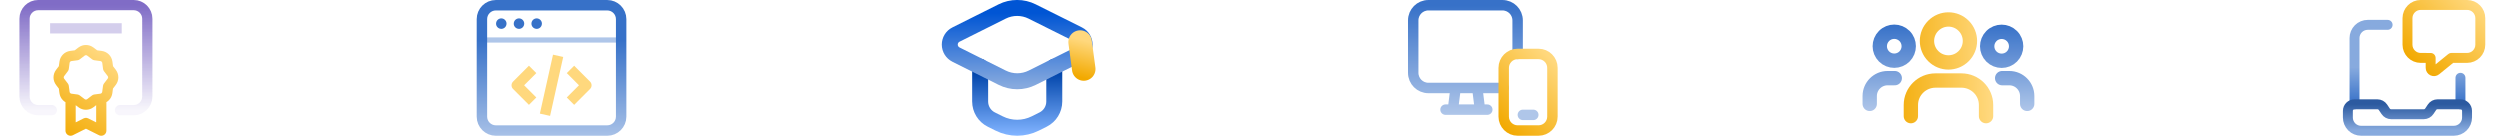
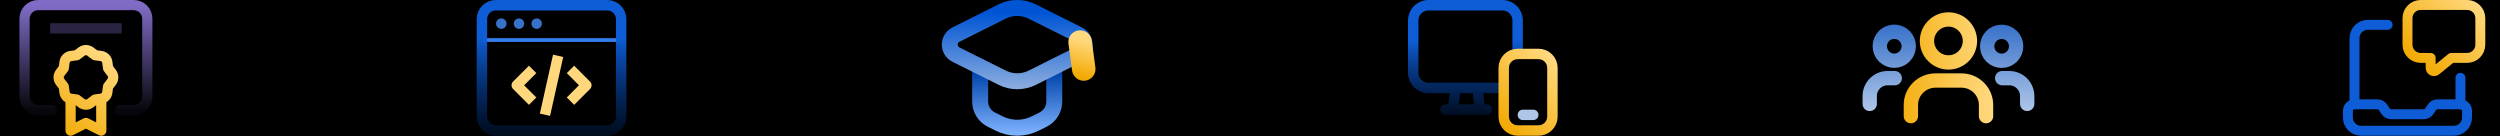
<svg xmlns="http://www.w3.org/2000/svg" xmlns:xlink="http://www.w3.org/1999/xlink" width="98.215mm" height="5.333mm" viewBox="0 0 98.215 5.333" version="1.1" id="svg8">
  <defs id="defs2">
+     <linearGradient gradientTransform="matrix(0.130021,0,0,0.130021,83.63875,50.04743)" id="linearGradient910" x1="39.972" y1="41.92" x2="39.972" y2="36.08" gradientUnits="userSpaceOnUse">
+       <stop style="stop-color:#0140a0;stop-opacity:0.22" stop-color="#04D361" stop-opacity="0.25" id="stop906" />
+       <stop style="stop-color:#0e5dd6;stop-opacity:1" offset="1" stop-color="#04D361" id="stop908" />
+     </linearGradient>
    <linearGradient id="linearGradient1115">
      <stop style="stop-color:#3771c8;stop-opacity:1" offset="0" id="stop1111" />
      <stop style="stop-color:#afc6e9;stop-opacity:1" offset="1" id="stop1113" />
    </linearGradient>
    <linearGradient id="linearGradient1703">
      <stop style="stop-color:#0044aa;stop-opacity:1" offset="0" id="stop1699" />
      <stop style="stop-color:#80b3ff;stop-opacity:1" offset="1" id="stop1701" />
    </linearGradient>
    <linearGradient gradientTransform="matrix(0.1527031,0,0,0.1527031,69.88785,77.6657)" id="linearGradient1681" x1="19" y1="6" x2="19" y2="37.513" gradientUnits="userSpaceOnUse">
      <stop style="stop-color:#0055d4;stop-opacity:1" stop-color="#8257E5" id="stop1677" />
      <stop style="stop-color:#87aade;stop-opacity:1" offset="1" stop-color="#2B2146" id="stop1679" />
-     </linearGradient>
-     <linearGradient id="linearGradient1088">
-       <stop id="stop1084" offset="0" style="stop-color:#3771c8;stop-opacity:1" />
-       <stop id="stop1086" offset="1" style="stop-color:#afc6e9;stop-opacity:1" />
    </linearGradient>
    <linearGradient gradientUnits="userSpaceOnUse" y2="4.427" x2="2.844" y1="3.891" x1="17.25" id="paint0_linear_1092_45753" gradientTransform="matrix(0.2645833,0,0,0.2645833,5.801908,49.59297)">
      <stop id="stop874" stop-color="#FF9D57" style="stop-color:#ffd87d;stop-opacity:1" />
      <stop id="stop876" stop-color="#F94144" offset="1" style="stop-color:#f2a900;stop-opacity:1" />
    </linearGradient>
    <linearGradient gradientUnits="userSpaceOnUse" y2="42" x2="24" y1="6" x1="24" id="paint0_linear_8585_31914" gradientTransform="matrix(0.2645833,0,0,0.2645833,58.59649,29.79494)" spreadMethod="pad">
      <stop id="stop933" stop-color="#8257E5" />
      <stop id="stop935" stop-color="#2B2146" offset="1" />
    </linearGradient>
    <linearGradient gradientUnits="userSpaceOnUse" y2="22.017" x2="25.556" y1="35.83" x1="25.556" id="paint1_linear_8585_31914" gradientTransform="matrix(0.2645833,0,0,0.2645833,58.59649,29.79494)">
      <stop id="stop938" stop-opacity="0.25" stop-color="#04D361" />
      <stop id="stop940" stop-color="#04D361" offset="1" />
    </linearGradient>
    <linearGradient gradientUnits="userSpaceOnUse" y2="25.509" x2="33.996" y1="32.415" x1="33.996" id="paint2_linear_8585_31914" gradientTransform="matrix(0.2645833,0,0,0.2645833,58.59649,29.79494)">
      <stop id="stop943" stop-opacity="0.25" stop-color="#04D361" />
      <stop id="stop945" stop-color="#04D361" offset="1" />
    </linearGradient>
    <linearGradient gradientUnits="userSpaceOnUse" y2="25.509" x2="17.496" y1="32.415" x1="17.496" id="paint3_linear_8585_31914" gradientTransform="matrix(0.2645833,0,0,0.2645833,58.59649,29.79494)">
      <stop id="stop948" stop-opacity="0.25" stop-color="#04D361" />
      <stop id="stop950" stop-color="#04D361" offset="1" />
    </linearGradient>
    <linearGradient xlink:href="#paint0_linear_1092_45753" id="linearGradient1016" x1="67.917" y1="35.129" x2="62.243" y2="38.169" gradientUnits="userSpaceOnUse" />
    <linearGradient xlink:href="#paint0_linear_1092_45753" id="linearGradient1030" gradientUnits="userSpaceOnUse" x1="67.917" y1="35.129" x2="62.243" y2="38.169" />
    <linearGradient xlink:href="#paint0_linear_1092_45753" id="linearGradient1032" gradientUnits="userSpaceOnUse" x1="67.917" y1="35.129" x2="62.243" y2="38.169" />
    <linearGradient xlink:href="#paint0_linear_1092_45753" id="linearGradient1034" gradientUnits="userSpaceOnUse" x1="67.917" y1="35.129" x2="62.243" y2="38.169" />
-     <linearGradient xlink:href="#linearGradient1088" id="linearGradient1082" gradientUnits="userSpaceOnUse" x1="67.787" y1="32.446" x2="67.787" y2="36.146" gradientTransform="matrix(1.08279,0,0,1.08279,-59.95437,16.82182)" />
+     <linearGradient xlink:href="#linearGradient910" id="linearGradient1082" gradientUnits="userSpaceOnUse" x1="69.94" y1="35.721" x2="69.94" y2="32.344" gradientTransform="matrix(1.08279,0,0,1.08279,-59.95437,16.82182)" />
    <linearGradient xlink:href="#paint0_linear_1092_45753" id="linearGradient1090" gradientUnits="userSpaceOnUse" gradientTransform="matrix(0.2812599,0,0,0.2812599,65.09244,49.45019)" x1="17.25" y1="3.891" x2="2.844" y2="4.427" />
-     <linearGradient gradientUnits="userSpaceOnUse" y2="37.513" x2="19" y1="6" x1="19" id="paint0_linear_8592_32138" gradientTransform="matrix(0.136742,0,0,0.136742,46.89275,49.75733)">
+     <linearGradient gradientUnits="userSpaceOnUse" y2="37.513" x2="19" y1="6" x1="19" id="paint0_linear_8592_32138" gradientTransform="matrix(0.136742,0,0,0.136742,46.89275,49.75733)" spreadMethod="pad">
      <stop id="stop1168" stop-color="#8257E5" style="stop-color:#3771c8;stop-opacity:1" />
      <stop id="stop1170" stop-color="#2B2146" offset="1" style="stop-color:#afc6e9;stop-opacity:1" />
    </linearGradient>
    <linearGradient gradientUnits="userSpaceOnUse" y2="20.027" x2="43.982" y1="41.733" x1="43.982" id="paint1_linear_8592_32138" gradientTransform="matrix(0.2645833,0,0,0.2645833,65.46548,75.95952)" spreadMethod="pad">
      <stop id="stop1173" stop-opacity="0.25" stop-color="#04D361" />
      <stop id="stop1175" stop-color="#04D361" offset="1" />
    </linearGradient>
    <linearGradient xlink:href="#paint0_linear_1092_45753" id="linearGradient1210" gradientUnits="userSpaceOnUse" gradientTransform="matrix(0.136742,0,0,0.136742,46.89275,49.75733)" x1="47.156" y1="24.663" x2="29.922" y2="41.897" spreadMethod="pad" />
    <linearGradient gradientUnits="userSpaceOnUse" y2="34.014" x2="22.009" y1="22.862" x1="22.009" id="paint0_linear_8592_32185" gradientTransform="matrix(0.130021,0,0,0.130021,83.63875,50.04743)">
      <stop id="stop1250" stop-color="#8257E5" style="stop-color:#87aade;stop-opacity:1" />
      <stop id="stop1252" stop-color="#2B2146" offset="1" style="stop-color:#3771c8;stop-opacity:1" />
    </linearGradient>
-     <linearGradient gradientUnits="userSpaceOnUse" y2="34.024" x2="39.972" y1="41.92" x1="39.972" id="paint1_linear_8592_32185" gradientTransform="matrix(0.130021,0,0,0.130021,83.63875,50.04743)">
-       <stop id="stop1255" stop-opacity="0.25" stop-color="#04D361" style="stop-color:#87aade;stop-opacity:1" />
+     <linearGradient gradientUnits="userSpaceOnUse" y2="36.08" x2="39.972" y1="41.92" x1="39.972" id="paint1_linear_8592_32185" gradientTransform="matrix(0.130021,0,0,0.130021,83.63875,50.04743)" xlink:href="#paint0_linear_8592_32166">
+       <stop id="stop1255" stop-opacity="0.25" stop-color="#04D361" style="stop-color:#23477e;stop-opacity:0.221" />
      <stop id="stop1257" stop-color="#04D361" offset="1" style="stop-color:#2c5aa0;stop-opacity:1" />
    </linearGradient>
    <linearGradient xlink:href="#paint0_linear_1092_45753" id="linearGradient1288" x1="47.927" y1="25.026" x2="43.11" y2="30.081" gradientUnits="userSpaceOnUse" gradientTransform="matrix(0.4914179,0,0,0.4914179,65.67858,38.22348)" />
    <linearGradient gradientUnits="userSpaceOnUse" y2="21.406" x2="32.989" y1="44.722" x1="32.989" id="paint0_linear_8592_32166" gradientTransform="matrix(-0.2645833,0,0,0.2645833,-35.44458,65.3066)">
      <stop id="stop1347" stop-opacity="0.25" stop-color="#04D361" />
      <stop id="stop1349" stop-color="#04D361" offset="1" />
    </linearGradient>
    <linearGradient gradientUnits="userSpaceOnUse" y2="39.006" x2="25" y1="8.179" x1="25" id="paint1_linear_8592_32166" gradientTransform="matrix(0.2645833,0,0,0.2645833,-48.67462,65.3066)">
      <stop id="stop1352" stop-color="#8257E5" style="stop-color:#806cc6;stop-opacity:1" />
      <stop id="stop1354" stop-color="#2B2146" offset="1" style="stop-color:#806cc6;stop-opacity:0.059" />
    </linearGradient>
    <linearGradient xlink:href="#paint0_linear_1092_45753" id="linearGradient1379" gradientUnits="userSpaceOnUse" gradientTransform="matrix(-0.2645833,0,0,0.2645833,-35.44458,65.3066)" x1="18.401" y1="23.542" x2="34.506" y2="46.508" />
    <linearGradient gradientTransform="matrix(0.1797079,0,0,0.1797079,21.99599,42.85456)" xlink:href="#linearGradient1681" id="linearGradient850" x1="54.171" y1="44.496" x2="54.171" y2="60.733" gradientUnits="userSpaceOnUse" />
    <linearGradient xlink:href="#paint0_linear_1092_45753" id="linearGradient1689" x1="33.172" y1="52.123" x2="32.648" y2="53.431" gradientUnits="userSpaceOnUse" gradientTransform="matrix(1.024632,-0.1373566,0.1384867,1.033062,-6.538617,2.67926)" />
    <linearGradient xlink:href="#linearGradient1703" id="linearGradient1705" x1="30.258" y1="53.201" x2="30.258" y2="55.603" gradientUnits="userSpaceOnUse" gradientTransform="matrix(1.033798,0,0,1.033798,0.5566944,-1.776358)" />
    <linearGradient xlink:href="#linearGradient1115" id="linearGradient1117" x1="68.468" y1="51.339" x2="68.468" y2="54.739" gradientUnits="userSpaceOnUse" />
+     <linearGradient xlink:href="#linearGradient910" id="linearGradient911" x1="86.5" y1="55.706" x2="86.5" y2="54.668" gradientUnits="userSpaceOnUse" />
+     <linearGradient xlink:href="#linearGradient910" id="linearGradient926" gradientUnits="userSpaceOnUse" gradientTransform="matrix(0.136742,0,0,0.136742,46.89275,49.75733)" x1="28.675" y1="37.521" x2="28.675" y2="16.161" spreadMethod="pad" />
  </defs>
  <g id="layer1" transform="translate(8.079606,-50.37267)">
+     <rect style="opacity:1;vector-effect:none;fill:#000000;fill-opacity:1;stroke:none;stroke-width:0.223;stroke-linecap:round;stroke-linejoin:round;stroke-miterlimit:4;stroke-dasharray:none;stroke-dashoffset:0;stroke-opacity:1;paint-order:normal" id="rect904" width="129.225" height="30.736" x="-24.249" y="40.739" rx="0" ry="0" />
    <rect y="50.373" x="65.092" height="5.333" width="6.75" id="rect1297" style="opacity:1;vector-effect:none;fill:none;fill-opacity:1;stroke:none;stroke-width:0.6;stroke-linecap:round;stroke-linejoin:round;stroke-miterlimit:4;stroke-dasharray:none;stroke-dashoffset:0;stroke-opacity:0.574;paint-order:normal" />
    <path style="fill:none;stroke:url(#linearGradient1117);stroke-width:0.563;stroke-linecap:round;stroke-linejoin:round;stroke-opacity:1" d="m 71.561,54.454 v -0.308 c 0,-0.388 -0.315,-0.703 -0.703,-0.703 h -0.281 m -5.203,1.011 v -0.308 c 0,-0.388 0.315,-0.703 0.703,-0.703 0,0 0.193,0 0.281,0 m 0.383,-1.657 c 0.222,0.222 0.222,0.582 0,0.805 -0.222,0.222 -0.582,0.222 -0.805,0 -0.222,-0.222 -0.222,-0.582 0,-0.805 0.222,-0.222 0.582,-0.222 0.805,0 z m 4.219,0.003 c 0.222,0.222 0.222,0.582 0,0.805 -0.222,0.222 -0.582,0.222 -0.805,0 -0.222,-0.222 -0.222,-0.582 0,-0.805 0.222,-0.222 0.582,-0.222 0.805,0 z" id="path870" />
    <path style="fill:none;stroke:url(#linearGradient1090);stroke-width:0.563;stroke-linecap:round;stroke-linejoin:round" d="m 69.944,54.935 v -0.439 c 0,-0.53 -0.433,-0.96 -0.968,-0.96 h -1.017 c -0.535,0 -0.968,0.43 -0.968,0.96 v 0.439 m 2.073,-3.55 c 0.33,0.33 0.33,0.864 0,1.193 -0.329,0.33 -0.864,0.33 -1.193,0 -0.33,-0.33 -0.33,-0.864 0,-1.193 0.33,-0.33 0.864,-0.33 1.193,0 z" id="path872" />
-     <rect style="opacity:1;vector-effect:none;fill:none;fill-opacity:1;stroke:none;stroke-width:0.6;stroke-linecap:round;stroke-linejoin:round;stroke-miterlimit:4;stroke-dasharray:none;stroke-dashoffset:0;stroke-opacity:0.574;paint-order:normal" id="rect1295" width="6.75" height="5.333" x="10.213" y="50.373" />
-     <path style="clip-rule:evenodd;fill:none;fill-rule:evenodd;stroke-width:0.41;stroke-linecap:round;stroke-linejoin:round" d="m 15.776,55.501 h -4.376 c -0.302,0 -0.547,-0.245 -0.547,-0.547 v -3.829 c 0,-0.302 0.245,-0.547 0.547,-0.547 h 4.376 c 0.302,0 0.547,0.245 0.547,0.547 v 3.829 c 0,0.302 -0.245,0.547 -0.547,0.547 z" id="path917" />
-     <path style="fill:none;stroke:#afc6e9;stroke-width:0.204;stroke-linejoin:round;stroke-miterlimit:4;stroke-dasharray:none;stroke-opacity:1" d="m 10.854,51.945 h 5.47" id="path915" />
-     <path style="clip-rule:evenodd;fill:none;fill-rule:evenodd;stroke:url(#linearGradient1082);stroke-width:0.41;stroke-linecap:round;stroke-linejoin:round;stroke-opacity:1" d="m 15.776,55.501 h -4.376 c -0.302,0 -0.547,-0.245 -0.547,-0.547 v -3.829 c 0,-0.302 0.245,-0.547 0.547,-0.547 h 4.376 c 0.302,0 0.547,0.245 0.547,0.547 v 3.829 c 0,0.302 -0.245,0.547 -0.547,0.547 z" id="path919" />
-     <path style="fill:none;stroke:#3771c8;stroke-width:0.41;stroke-linecap:round;stroke-linejoin:round;stroke-opacity:1" d="m 11.614,51.3 c -8.27e-4,0 -0.001,5.68e-4 -0.001,0.001 0,8.27e-4 5.68e-4,0.001 0.001,0.001 8.26e-4,0 0.001,-5.68e-4 0.001,-0.001 0,-8.26e-4 -5.68e-4,-0.001 -0.001,-0.001" id="path921" />
-     <path style="fill:none;stroke:#3771c8;stroke-width:0.41;stroke-linecap:round;stroke-linejoin:round;stroke-opacity:1" d="m 12.309,51.3 c -8.27e-4,0 -0.001,5.68e-4 -0.001,0.001 0,8.27e-4 8.26e-4,0.001 0.001,0.001 8.26e-4,0 0.001,-5.68e-4 0.001,-0.001 0,-8.26e-4 -5.69e-4,-0.001 -0.001,-0.001" id="path923" />
-     <path style="fill:none;stroke:#3771c8;stroke-width:0.41;stroke-linecap:round;stroke-linejoin:round;stroke-opacity:1" d="m 13.004,51.3 c -8.27e-4,0 -0.001,5.68e-4 -0.001,0.001 0,8.27e-4 5.68e-4,0.001 0.001,0.001 8.27e-4,0 0.001,-5.68e-4 0.001,-0.001 0,-8.26e-4 -5.68e-4,-0.001 -0.001,-0.001" id="path925" />
-     <g id="g1000" style="fill:none;stroke:url(#linearGradient1016)" transform="matrix(0.5168207,0,0,0.5168207,-19.97713,34.35869)">
-       <path id="path927" d="m 65.359,35.616 -0.826,3.704" style="fill:none;stroke:url(#linearGradient1030);stroke-width:0.794;stroke-linecap:square;stroke-linejoin:round" />
-       <path id="path929" d="m 66.666,36.542 0.926,0.926 -0.926,0.926" style="fill:none;stroke:url(#linearGradient1032);stroke-width:0.794;stroke-linecap:square;stroke-linejoin:round" />
-       <path id="path931" d="m 63.227,38.394 -0.926,-0.926 0.926,-0.926" style="fill:none;stroke:url(#linearGradient1034);stroke-width:0.794;stroke-linecap:square;stroke-linejoin:round" />
+     <g id="g924">
+       <rect y="50.373" x="10.213" height="5.333" width="6.75" id="rect1295" style="opacity:1;vector-effect:none;fill:none;fill-opacity:1;stroke:none;stroke-width:0.6;stroke-linecap:round;stroke-linejoin:round;stroke-miterlimit:4;stroke-dasharray:none;stroke-dashoffset:0;stroke-opacity:0.574;paint-order:normal" />
+       <path id="path917" d="m 15.776,55.501 h -4.376 c -0.302,0 -0.547,-0.245 -0.547,-0.547 v -3.829 c 0,-0.302 0.245,-0.547 0.547,-0.547 h 4.376 c 0.302,0 0.547,0.245 0.547,0.547 v 3.829 c 0,0.302 -0.245,0.547 -0.547,0.547 z" style="clip-rule:evenodd;fill:none;fill-rule:evenodd;stroke-width:0.41;stroke-linecap:round;stroke-linejoin:round" />
+       <path id="path915" d="m 10.854,51.945 h 5.47" style="fill:none;stroke:#337deb;stroke-width:0.15;stroke-linejoin:round;stroke-miterlimit:4;stroke-dasharray:none;stroke-opacity:1;fill-opacity:1" />
+       <path id="path919" d="m 15.776,55.501 h -4.376 c -0.302,0 -0.547,-0.245 -0.547,-0.547 v -3.829 c 0,-0.302 0.245,-0.547 0.547,-0.547 h 4.376 c 0.302,0 0.547,0.245 0.547,0.547 v 3.829 c 0,0.302 -0.245,0.547 -0.547,0.547 z" style="clip-rule:evenodd;fill:none;fill-rule:evenodd;stroke:url(#linearGradient1082);stroke-width:0.41;stroke-linecap:round;stroke-linejoin:round;stroke-opacity:1" />
+       <path id="path921" d="m 11.614,51.3 c -8.27e-4,0 -0.001,5.68e-4 -0.001,0.001 0,8.27e-4 5.68e-4,0.001 0.001,0.001 8.26e-4,0 0.001,-5.68e-4 0.001,-0.001 0,-8.26e-4 -5.68e-4,-0.001 -0.001,-0.001" style="fill:none;stroke:#3771c8;stroke-width:0.41;stroke-linecap:round;stroke-linejoin:round;stroke-opacity:1" />
+       <path id="path923" d="m 12.309,51.3 c -8.27e-4,0 -0.001,5.68e-4 -0.001,0.001 0,8.27e-4 8.26e-4,0.001 0.001,0.001 8.26e-4,0 0.001,-5.68e-4 0.001,-0.001 0,-8.26e-4 -5.69e-4,-0.001 -0.001,-0.001" style="fill:none;stroke:#3771c8;stroke-width:0.41;stroke-linecap:round;stroke-linejoin:round;stroke-opacity:1" />
+       <path id="path925" d="m 13.004,51.3 c -8.27e-4,0 -0.001,5.68e-4 -0.001,0.001 0,8.27e-4 5.68e-4,0.001 0.001,0.001 8.27e-4,0 0.001,-5.68e-4 0.001,-0.001 0,-8.26e-4 -5.68e-4,-0.001 -0.001,-0.001" style="fill:none;stroke:#3771c8;stroke-width:0.41;stroke-linecap:round;stroke-linejoin:round;stroke-opacity:1" />
+       <g transform="matrix(0.5168207,0,0,0.5168207,-19.97713,34.35869)" style="fill:none;stroke:url(#linearGradient1016)" id="g1000">
+         <path style="fill:none;stroke:url(#linearGradient1030);stroke-width:0.794;stroke-linecap:square;stroke-linejoin:round" d="m 65.359,35.616 -0.826,3.704" id="path927" />
+         <path style="fill:none;stroke:url(#linearGradient1032);stroke-width:0.794;stroke-linecap:square;stroke-linejoin:round" d="m 66.666,36.542 0.926,0.926 -0.926,0.926" id="path929" />
+         <path style="fill:none;stroke:url(#linearGradient1034);stroke-width:0.794;stroke-linecap:square;stroke-linejoin:round" d="m 63.227,38.394 -0.926,-0.926 0.926,-0.926" id="path931" />
+       </g>
    </g>
    <rect style="opacity:1;vector-effect:none;fill:none;fill-opacity:1;stroke:none;stroke-width:0.6;stroke-linecap:round;stroke-linejoin:round;stroke-miterlimit:4;stroke-dasharray:none;stroke-dashoffset:0;stroke-opacity:0.574;paint-order:normal" id="rect1303" width="6.75" height="5.333" x="46.799" y="50.373" />
    <path style="fill:none;stroke-width:0.41;stroke-linecap:round;stroke-linejoin:round" d="m 49.956,53.829 0.107,0.851 m -0.957,-0.851 -0.107,0.851 m -0.29,1.3e-5 h 1.641" id="path1160" />
    <path style="fill:#afc6e9;stroke:#afc6e9;stroke-width:0.41;stroke-linecap:round;stroke-linejoin:round;stroke-miterlimit:4;stroke-dasharray:none" d="M 51.747,54.885 H 52.157" id="path1162" />
-     <path style="fill:none;stroke:url(#paint0_linear_8592_32138);stroke-width:0.41;stroke-linecap:round;stroke-linejoin:round" d="m 49.956,53.829 0.107,0.851 m -0.957,-0.851 -0.107,0.851 m -0.29,1.3e-5 h 1.641 m 0.645,-0.851 h -2.958 c -0.33,0 -0.597,-0.267 -0.597,-0.597 v -2.057 c 0,-0.33 0.267,-0.597 0.597,-0.597 h 2.908 c 0.33,0 0.597,0.267 0.597,0.597 v 1.317" id="path1164" />
+     <path style="fill:none;stroke:url(#linearGradient926);stroke-width:0.41;stroke-linecap:round;stroke-linejoin:round" d="m 49.956,53.829 0.107,0.851 m -0.957,-0.851 -0.107,0.851 m -0.29,1.3e-5 h 1.641 m 0.645,-0.851 h -2.958 c -0.33,0 -0.597,-0.267 -0.597,-0.597 v -2.057 c 0,-0.33 0.267,-0.597 0.597,-0.597 h 2.908 c 0.33,0 0.597,0.267 0.597,0.597 v 1.317" id="path1164" />
    <path style="clip-rule:evenodd;fill:none;fill-rule:evenodd;stroke:url(#linearGradient1210);stroke-width:0.41;stroke-linecap:round;stroke-linejoin:round" d="m 51.542,52.492 h 0.82 c 0.302,0 0.547,0.245 0.547,0.547 v 1.914 c 0,0.302 -0.245,0.547 -0.547,0.547 h -0.82 c -0.302,0 -0.547,-0.245 -0.547,-0.547 V 53.039 c 0,-0.302 0.245,-0.547 0.547,-0.547 z" id="path1166" />
    <rect y="50.373" x="83.385" height="5.333" width="6.75" id="rect1305" style="opacity:1;vector-effect:none;fill:none;fill-opacity:1;stroke:none;stroke-width:0.6;stroke-linecap:round;stroke-linejoin:round;stroke-miterlimit:4;stroke-dasharray:none;stroke-dashoffset:0;stroke-opacity:0.574;paint-order:normal" />
    <path style="clip-rule:evenodd;fill:none;fill-rule:evenodd;stroke:url(#linearGradient1288);stroke-width:0.39;stroke-linecap:round;stroke-linejoin:round" d="m 87.411,52.649 v 0.39 c 0,0.05 0.029,0.096 0.074,0.117 0.045,0.022 0.099,0.015 0.138,-0.017 l 0.603,-0.491 h 0.616 c 0.287,0 0.52,-0.233 0.52,-0.52 v -1.041 c 0,-0.287 -0.233,-0.52 -0.52,-0.52 h -1.821 c -0.287,0 -0.52,0.233 -0.52,0.52 v 1.041 c 0,0.287 0.233,0.52 0.52,0.52 z" id="path1244" />
-     <path style="fill:none;stroke:url(#paint0_linear_8592_32185);stroke-width:0.39;stroke-linecap:round;stroke-linejoin:round" d="m 88.582,54.47 v -1.041 m -4.162,1.041 v -2.601 c -3.7e-5,-0.138 0.055,-0.27 0.152,-0.368 0.098,-0.098 0.23,-0.152 0.368,-0.152 h 0.78" id="path1246" />
-     <path style="clip-rule:evenodd;fill:none;fill-rule:evenodd;stroke:url(#paint1_linear_8592_32185);stroke-width:0.39;stroke-linecap:round;stroke-linejoin:round" d="M 88.582,54.47 H 87.68 c -0.087,-1.3e-5 -0.168,0.043 -0.216,0.116 l -0.106,0.158 c -0.048,0.072 -0.129,0.116 -0.216,0.116 H 85.859 c -0.087,1.3e-5 -0.168,-0.043 -0.216,-0.116 l -0.106,-0.158 c -0.048,-0.072 -0.13,-0.116 -0.217,-0.116 h -0.901 c -0.144,5.2e-5 -0.26,0.116 -0.26,0.26 v 0.26 c 0,0.138 0.055,0.27 0.152,0.368 0.098,0.098 0.23,0.152 0.368,0.152 h 3.642 c 0.138,3.9e-5 0.27,-0.055 0.368,-0.152 0.098,-0.098 0.152,-0.23 0.152,-0.368 v -0.26 c -5.3e-5,-0.144 -0.116,-0.26 -0.26,-0.26 z" id="path1248" />
+     <path style="fill:none;stroke:#0e5dd6;stroke-width:0.39;stroke-linecap:round;stroke-linejoin:round;stroke-opacity:1" d="m 88.582,54.47 v -1.041 m -4.162,1.041 v -2.601 c -3.7e-5,-0.138 0.055,-0.27 0.152,-0.368 0.098,-0.098 0.23,-0.152 0.368,-0.152 h 0.78" id="path1246" />
+     <path style="clip-rule:evenodd;fill:none;fill-rule:evenodd;stroke:url(#linearGradient911);stroke-width:0.39;stroke-linecap:round;stroke-linejoin:round;stroke-miterlimit:4;stroke-dasharray:none" d="M 88.582,54.47 H 87.68 c -0.087,-1.3e-5 -0.168,0.043 -0.216,0.116 l -0.106,0.158 c -0.048,0.072 -0.129,0.116 -0.216,0.116 H 85.859 c -0.087,1.3e-5 -0.168,-0.043 -0.216,-0.116 l -0.106,-0.158 c -0.048,-0.072 -0.13,-0.116 -0.217,-0.116 h -0.901 c -0.144,5.2e-5 -0.26,0.116 -0.26,0.26 v 0.26 c 0,0.138 0.055,0.27 0.152,0.368 0.098,0.098 0.23,0.152 0.368,0.152 h 3.642 c 0.138,3.9e-5 0.27,-0.055 0.368,-0.152 0.098,-0.098 0.152,-0.23 0.152,-0.368 v -0.26 c -5.3e-5,-0.144 -0.116,-0.26 -0.26,-0.26 z" id="path1248" />
    <g id="g1395" transform="translate(0,-7.432417)">
      <rect style="opacity:1;vector-effect:none;fill:none;fill-opacity:1;stroke:none;stroke-width:0.6;stroke-linecap:round;stroke-linejoin:round;stroke-miterlimit:4;stroke-dasharray:none;stroke-dashoffset:0;stroke-opacity:0.574;paint-order:normal" id="rect1383" width="6.75" height="5.333" x="-8.08" y="57.805" />
      <g transform="matrix(0.5060609,0,0,0.5060609,16.58052,23.86166)" id="g1388">
        <path style="fill:none;stroke:url(#linearGradient1379);stroke-width:0.794;stroke-linecap:round;stroke-linejoin:round" d="m -43.25,74.833 v 2.382 l 1.191,-0.596 1.191,0.596 V 74.833 m 0.81,-1.41 -0.282,0.371 -0.061,0.458 c -0.034,0.254 -0.234,0.454 -0.488,0.488 l -0.459,0.061 -0.367,0.281 c -0.203,0.155 -0.485,0.155 -0.688,0 l -0.371,-0.281 -0.458,-0.061 c -0.254,-0.034 -0.454,-0.234 -0.488,-0.488 l -0.061,-0.459 c 0,0 -0.142,-0.186 -0.281,-0.367 -0.155,-0.203 -0.155,-0.485 0,-0.688 l 0.281,-0.371 0.061,-0.458 c 0.034,-0.254 0.233,-0.454 0.487,-0.488 l 0.46,-0.061 0.371,-0.281 c 0.203,-0.155 0.485,-0.155 0.688,0 l 0.371,0.281 0.458,0.061 c 0.254,0.034 0.454,0.234 0.488,0.488 l 0.061,0.459 0.281,0.367 c 0.154,0.204 0.153,0.486 -0.003,0.689 z" id="path1341" />
        <path style="fill:none;stroke:url(#paint1_linear_8592_32166);stroke-width:0.794;stroke-linecap:round;stroke-linejoin:round" d="m -39.413,75.627 h 1.059 c 0.585,0 1.059,-0.474 1.059,-1.059 v -6.039 c 0,-0.585 -0.474,-1.059 -1.059,-1.059 h -7.411 c -0.585,0 -1.059,0.474 -1.059,1.059 v 6.039 c 0,0.585 0.474,1.059 1.059,1.059 h 1.059" id="path1343" />
        <path style="fill:#806cc6;fill-opacity:1;stroke:#806cc6;stroke-width:0.794;stroke-linecap:square;stroke-linejoin:round;stroke-opacity:0.333" d="m -44.442,69.274 h 4.764" id="path1345" />
      </g>
    </g>
    <rect y="50.373" x="28.506" height="5.333" width="6.75" id="rect1760" style="opacity:1;vector-effect:none;fill:none;fill-opacity:1;stroke:none;stroke-width:0.6;stroke-linecap:round;stroke-linejoin:round;stroke-miterlimit:4;stroke-dasharray:none;stroke-dashoffset:0;stroke-opacity:0.574;paint-order:normal" />
    <g id="g1794" transform="matrix(0.9816207,0,0,0.9816207,0.5870222,0.9748203)">
      <path id="path12" d="m 30.398,52.992 v 1.393 c -5.5e-5,0.306 0.173,0.586 0.447,0.723 l 0.313,0.156 c 0.455,0.228 0.991,0.228 1.447,0 l 0.313,-0.156 c 0.274,-0.137 0.447,-0.417 0.447,-0.723 v -1.393" style="fill:none;stroke:url(#linearGradient1705);stroke-width:0.639;stroke-linecap:round;stroke-linejoin:round;stroke-miterlimit:4;stroke-dasharray:none" />
      <path style="clip-rule:evenodd;fill:none;fill-rule:evenodd;stroke:url(#linearGradient850);stroke-width:0.639;stroke-linecap:round;stroke-linejoin:round;stroke-miterlimit:4;stroke-dasharray:none" id="path14" d="m 29.432,52.509 1.85,0.924 c 0.378,0.189 0.824,0.189 1.202,0 l 1.848,-0.924 c 0.152,-0.076 0.248,-0.231 0.248,-0.401 0,-0.17 -0.096,-0.325 -0.248,-0.401 l -1.852,-0.924 c -0.378,-0.189 -0.824,-0.189 -1.202,0 l -1.848,0.924 c -0.152,0.076 -0.247,0.231 -0.247,0.401 3.77e-4,0.17 0.097,0.325 0.249,0.4 z" />
      <path id="path16" d="m 34.399,52.006 0.145,1.078" style="fill:none;stroke:url(#linearGradient1689);stroke-width:0.941;stroke-linecap:round;stroke-linejoin:round;stroke-miterlimit:4;stroke-dasharray:none" />
    </g>
  </g>
</svg>
